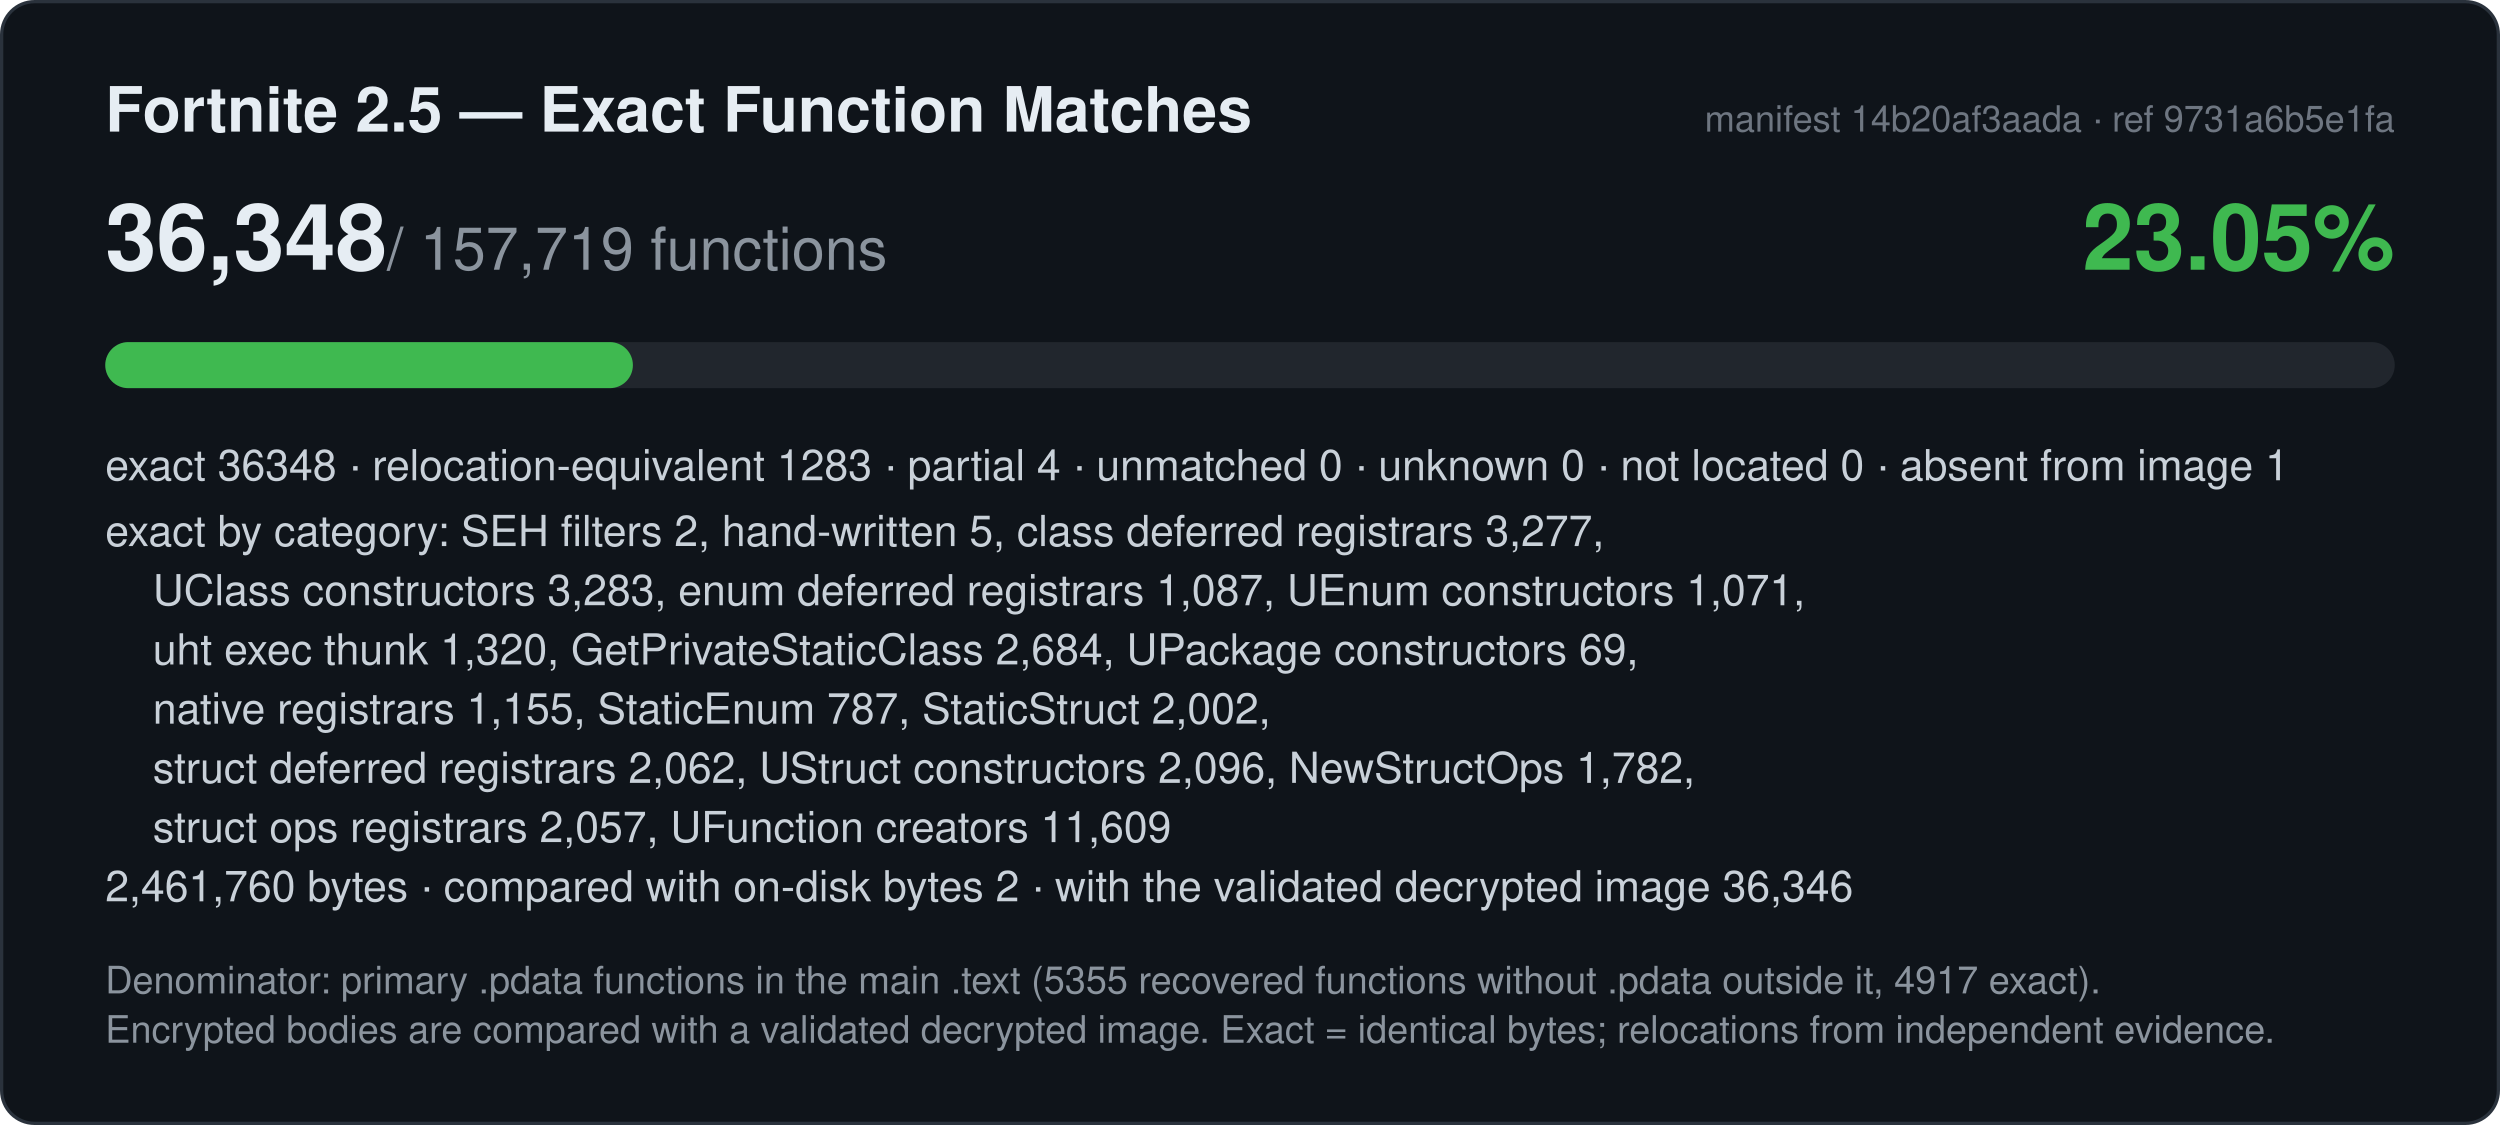
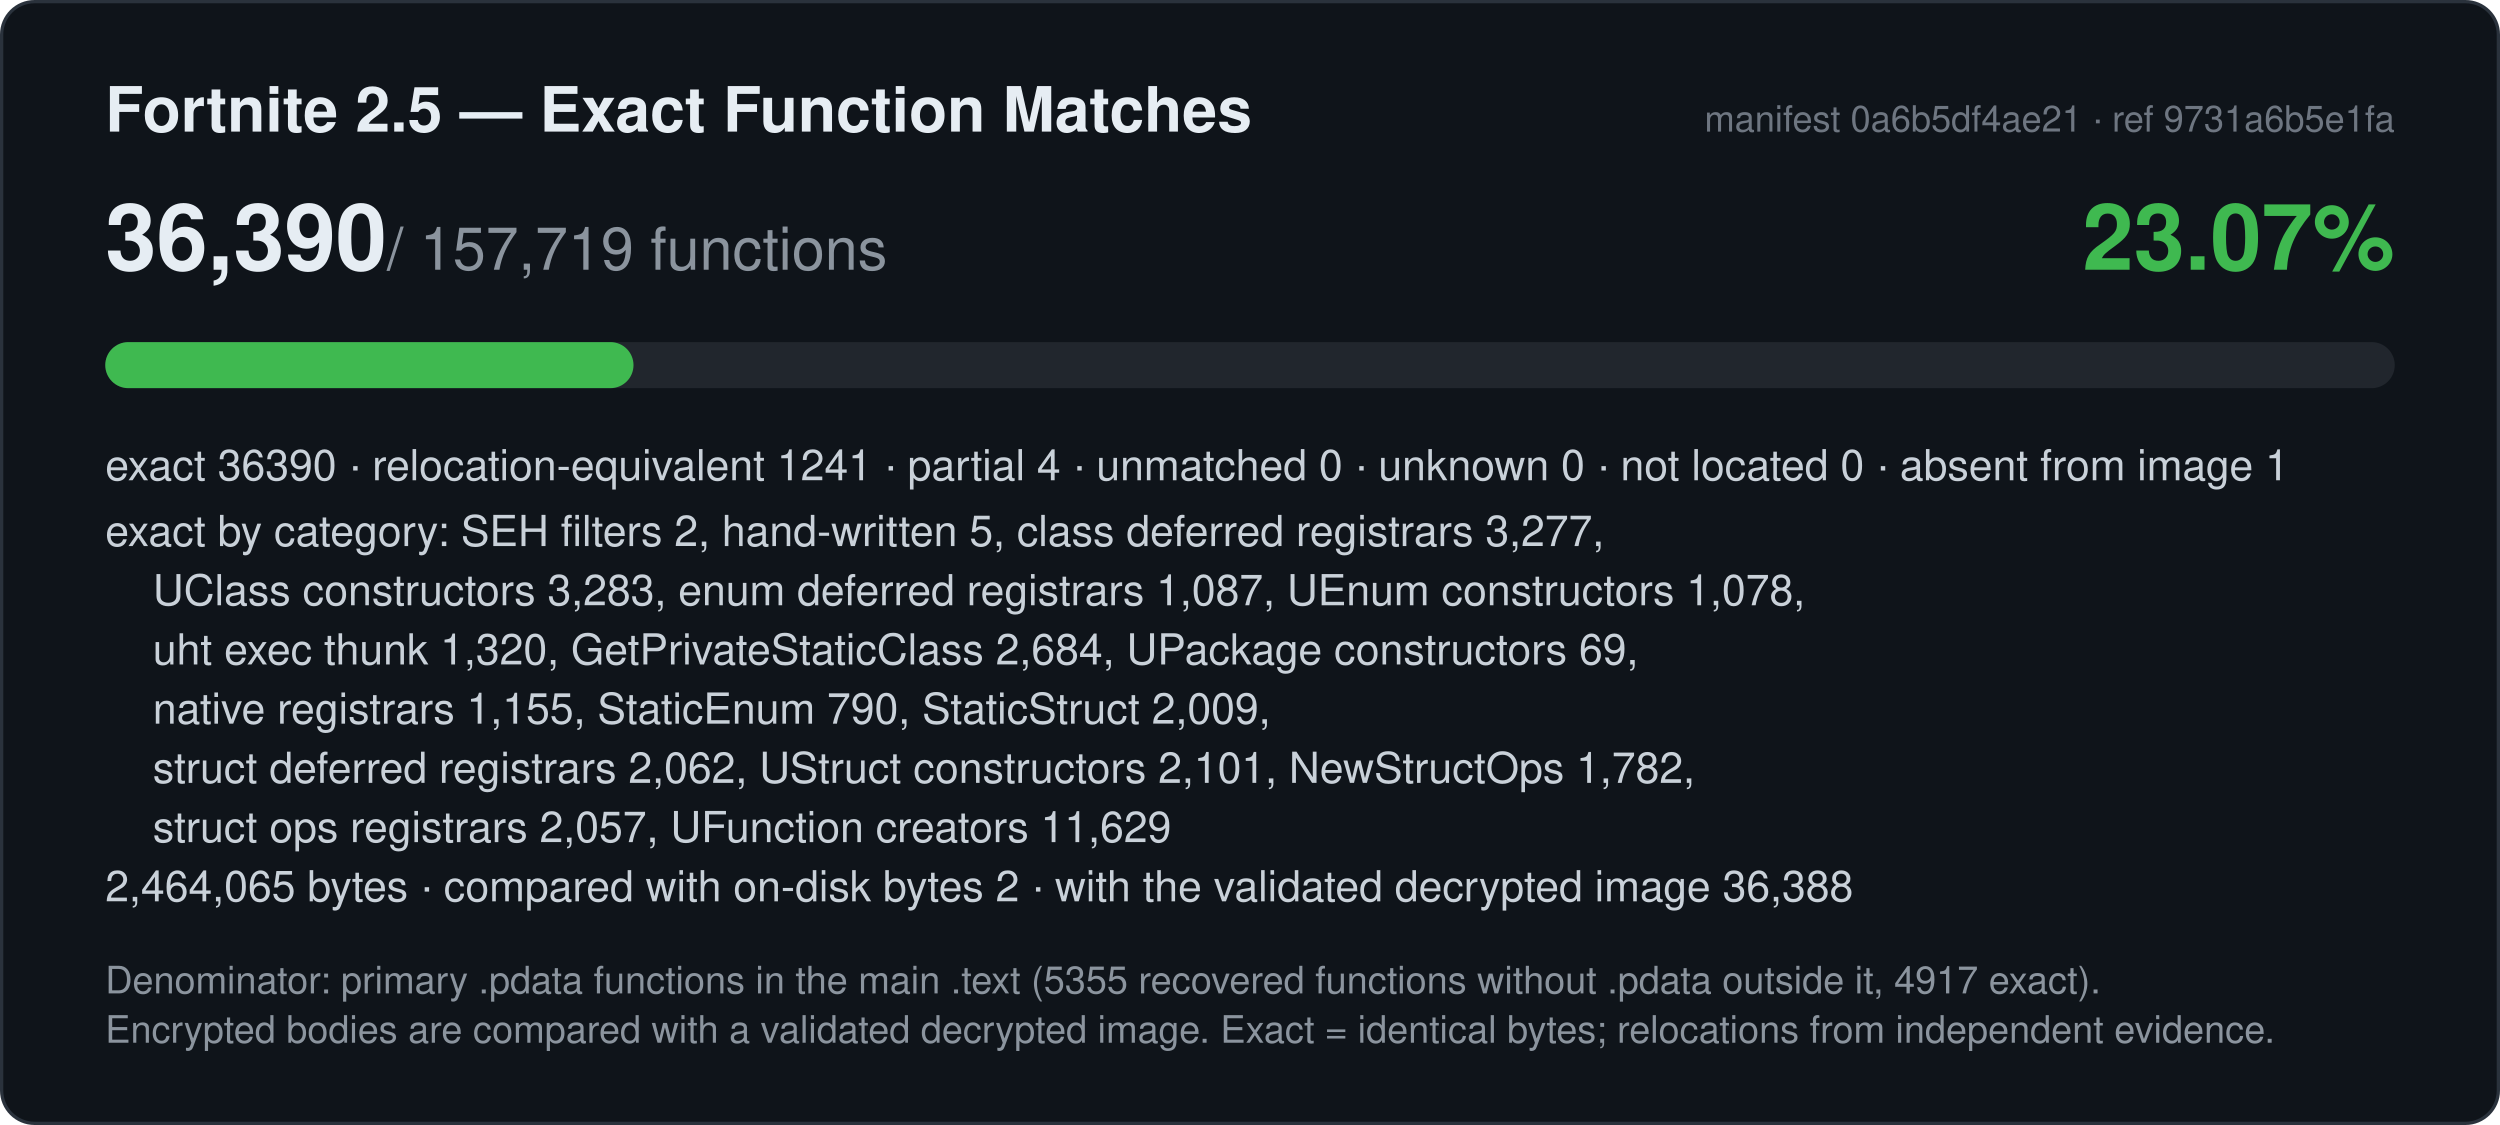
<svg xmlns="http://www.w3.org/2000/svg" width="760" height="342" viewBox="0 0 760 342" role="img" aria-labelledby="t d">
  <rect x="0.5" y="0.5" width="759" height="341" rx="10" fill="#0f141a" stroke="#2a323c" />
  <text x="32" y="40" font-family="Segoe UI, -apple-system, Helvetica, Arial, sans-serif" font-size="19" font-weight="600" fill="#e6edf3">Fortnite 2.5 — Exact Function Matches</text>
-   <text x="32" y="82" font-family="Segoe UI, -apple-system, Helvetica, Arial, sans-serif" font-size="28" font-weight="700" fill="#e6edf3">36,348<tspan font-size="18" font-weight="400" fill="#8b949e"> / 157,719 functions</tspan>
+   <text x="32" y="82" font-family="Segoe UI, -apple-system, Helvetica, Arial, sans-serif" font-size="28" font-weight="700" fill="#e6edf3">36,390<tspan font-size="18" font-weight="400" fill="#8b949e"> / 157,719 functions</tspan>
  </text>
-   <text x="728" y="82" text-anchor="end" font-family="Segoe UI, -apple-system, Helvetica, Arial, sans-serif" font-size="28" font-weight="700" fill="#3fb950">23.05%</text>
+   <text x="728" y="82" text-anchor="end" font-family="Segoe UI, -apple-system, Helvetica, Arial, sans-serif" font-size="28" font-weight="700" fill="#3fb950">23.07%</text>
  <rect x="32" y="104" width="696" height="14" rx="7" fill="#21262d" />
-   <rect x="32" y="104" width="160.401" height="14" rx="7.000" fill="#3fb950" />
-   <text x="32" y="146" font-family="Segoe UI, -apple-system, Helvetica, Arial, sans-serif" font-size="13" fill="#c9d1d9">exact 36348 · relocation-equivalent 1283 · partial 4 · unmatched 0 · unknown 0 · not located 0 · absent from image 1</text>
+   <rect x="32" y="104" width="160.586" height="14" rx="7.000" fill="#3fb950" />
+   <text x="32" y="146" font-family="Segoe UI, -apple-system, Helvetica, Arial, sans-serif" font-size="13" fill="#c9d1d9">exact 36390 · relocation-equivalent 1241 · partial 4 · unmatched 0 · unknown 0 · not located 0 · absent from image 1</text>
  <text x="32" y="166" font-family="Segoe UI, -apple-system, Helvetica, Arial, sans-serif" font-size="13" fill="#c9d1d9" xml:space="preserve">exact by category: SEH filters 2, hand-written 5, class deferred registrars 3,277,</text>
-   <text x="32" y="184" font-family="Segoe UI, -apple-system, Helvetica, Arial, sans-serif" font-size="13" fill="#c9d1d9" xml:space="preserve">    UClass constructors 3,283, enum deferred registrars 1,087, UEnum constructors 1,071,</text>
+   <text x="32" y="184" font-family="Segoe UI, -apple-system, Helvetica, Arial, sans-serif" font-size="13" fill="#c9d1d9" xml:space="preserve">    UClass constructors 3,283, enum deferred registrars 1,087, UEnum constructors 1,078,</text>
  <text x="32" y="202" font-family="Segoe UI, -apple-system, Helvetica, Arial, sans-serif" font-size="13" fill="#c9d1d9" xml:space="preserve">    uht exec thunk 1,320, GetPrivateStaticClass 2,684, UPackage constructors 69,</text>
-   <text x="32" y="220" font-family="Segoe UI, -apple-system, Helvetica, Arial, sans-serif" font-size="13" fill="#c9d1d9" xml:space="preserve">    native registrars 1,155, StaticEnum 787, StaticStruct 2,002,</text>
-   <text x="32" y="238" font-family="Segoe UI, -apple-system, Helvetica, Arial, sans-serif" font-size="13" fill="#c9d1d9" xml:space="preserve">    struct deferred registrars 2,062, UStruct constructors 2,096, NewStructOps 1,782,</text>
-   <text x="32" y="256" font-family="Segoe UI, -apple-system, Helvetica, Arial, sans-serif" font-size="13" fill="#c9d1d9" xml:space="preserve">    struct ops registrars 2,057, UFunction creators 11,609</text>
-   <text x="32" y="274" font-family="Segoe UI, -apple-system, Helvetica, Arial, sans-serif" font-size="13" fill="#c9d1d9">2,461,760 bytes · compared with on-disk bytes 2 · with the validated decrypted image 36,346</text>
+   <text x="32" y="220" font-family="Segoe UI, -apple-system, Helvetica, Arial, sans-serif" font-size="13" fill="#c9d1d9" xml:space="preserve">    native registrars 1,155, StaticEnum 790, StaticStruct 2,009,</text>
+   <text x="32" y="238" font-family="Segoe UI, -apple-system, Helvetica, Arial, sans-serif" font-size="13" fill="#c9d1d9" xml:space="preserve">    struct deferred registrars 2,062, UStruct constructors 2,101, NewStructOps 1,782,</text>
+   <text x="32" y="256" font-family="Segoe UI, -apple-system, Helvetica, Arial, sans-serif" font-size="13" fill="#c9d1d9" xml:space="preserve">    struct ops registrars 2,057, UFunction creators 11,629</text>
+   <text x="32" y="274" font-family="Segoe UI, -apple-system, Helvetica, Arial, sans-serif" font-size="13" fill="#c9d1d9">2,464,065 bytes · compared with on-disk bytes 2 · with the validated decrypted image 36,388</text>
  <text x="32" y="302" font-family="Segoe UI, -apple-system, Helvetica, Arial, sans-serif" font-size="11.5" fill="#8b949e">Denominator: primary .pdata functions in the main .text (5355 recovered functions without .pdata outside it, 4917 exact).</text>
  <text x="32" y="317" font-family="Segoe UI, -apple-system, Helvetica, Arial, sans-serif" font-size="11.5" fill="#8b949e">Encrypted bodies are compared with a validated decrypted image. Exact = identical bytes; relocations from independent evidence.</text>
-   <text x="728" y="40" text-anchor="end" font-family="Segoe UI, -apple-system, Helvetica, Arial, sans-serif" font-size="11" fill="#6e7681">manifest 14b20af3aada · ref 9731a6b5e1fa</text>
+   <text x="728" y="40" text-anchor="end" font-family="Segoe UI, -apple-system, Helvetica, Arial, sans-serif" font-size="11" fill="#6e7681">manifest 0a6b5df4ae21 · ref 9731a6b5e1fa</text>
</svg>
